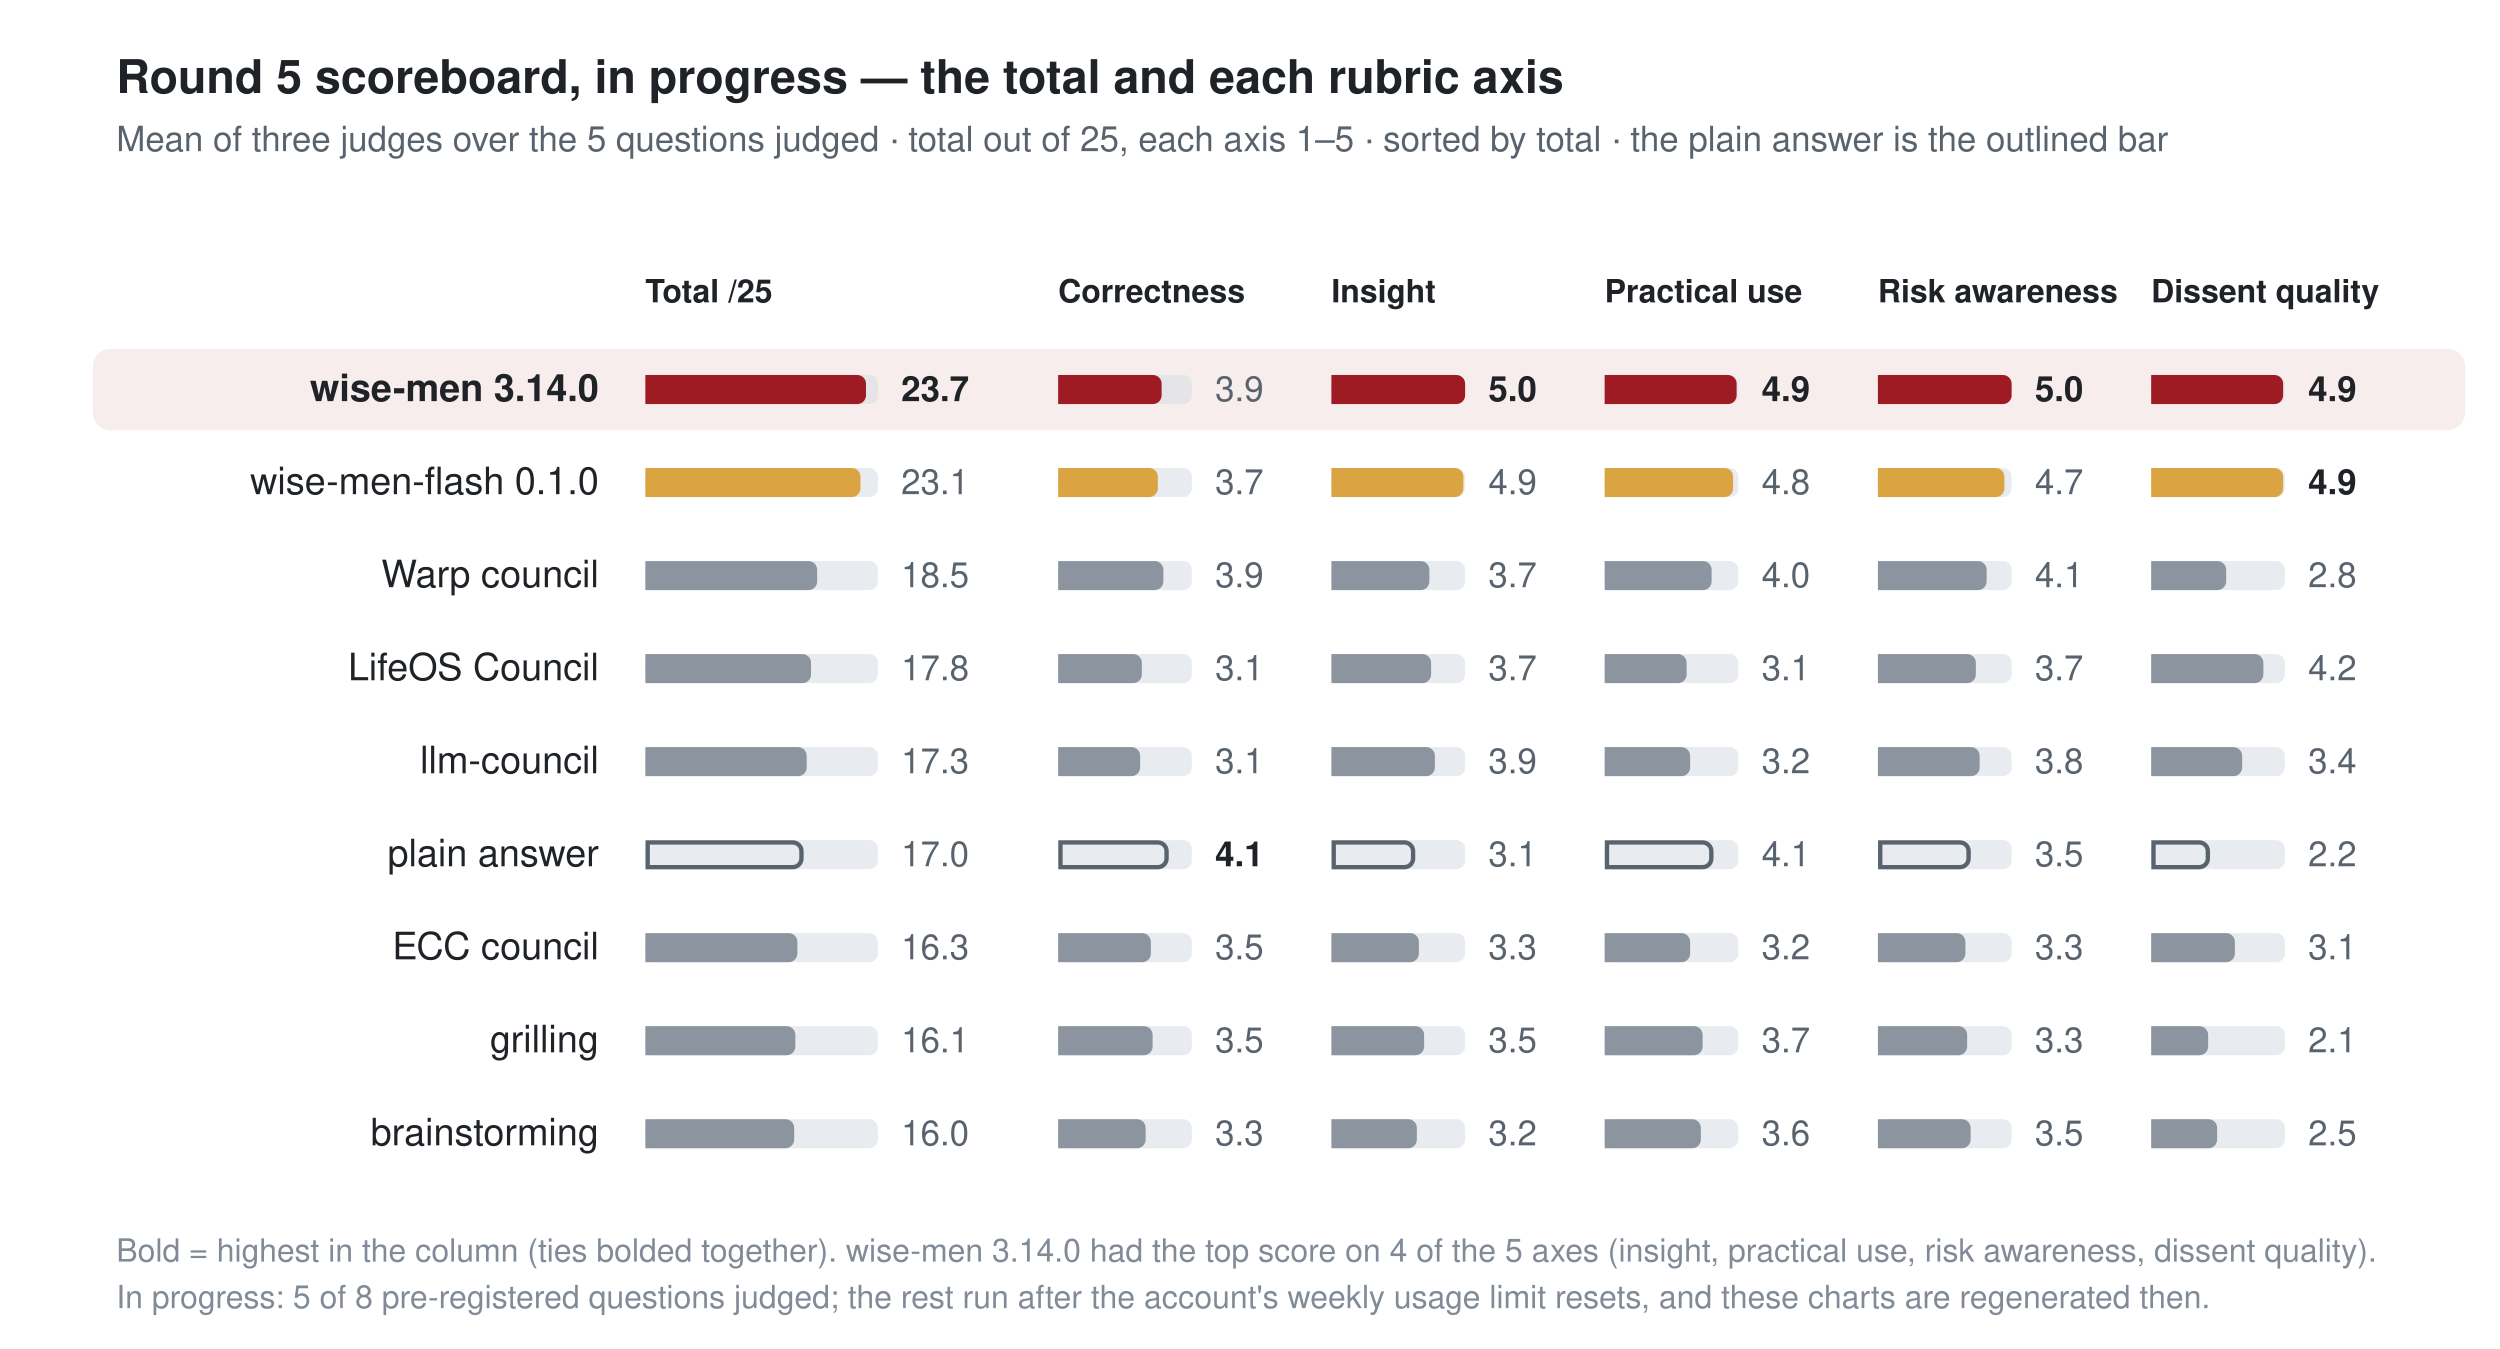
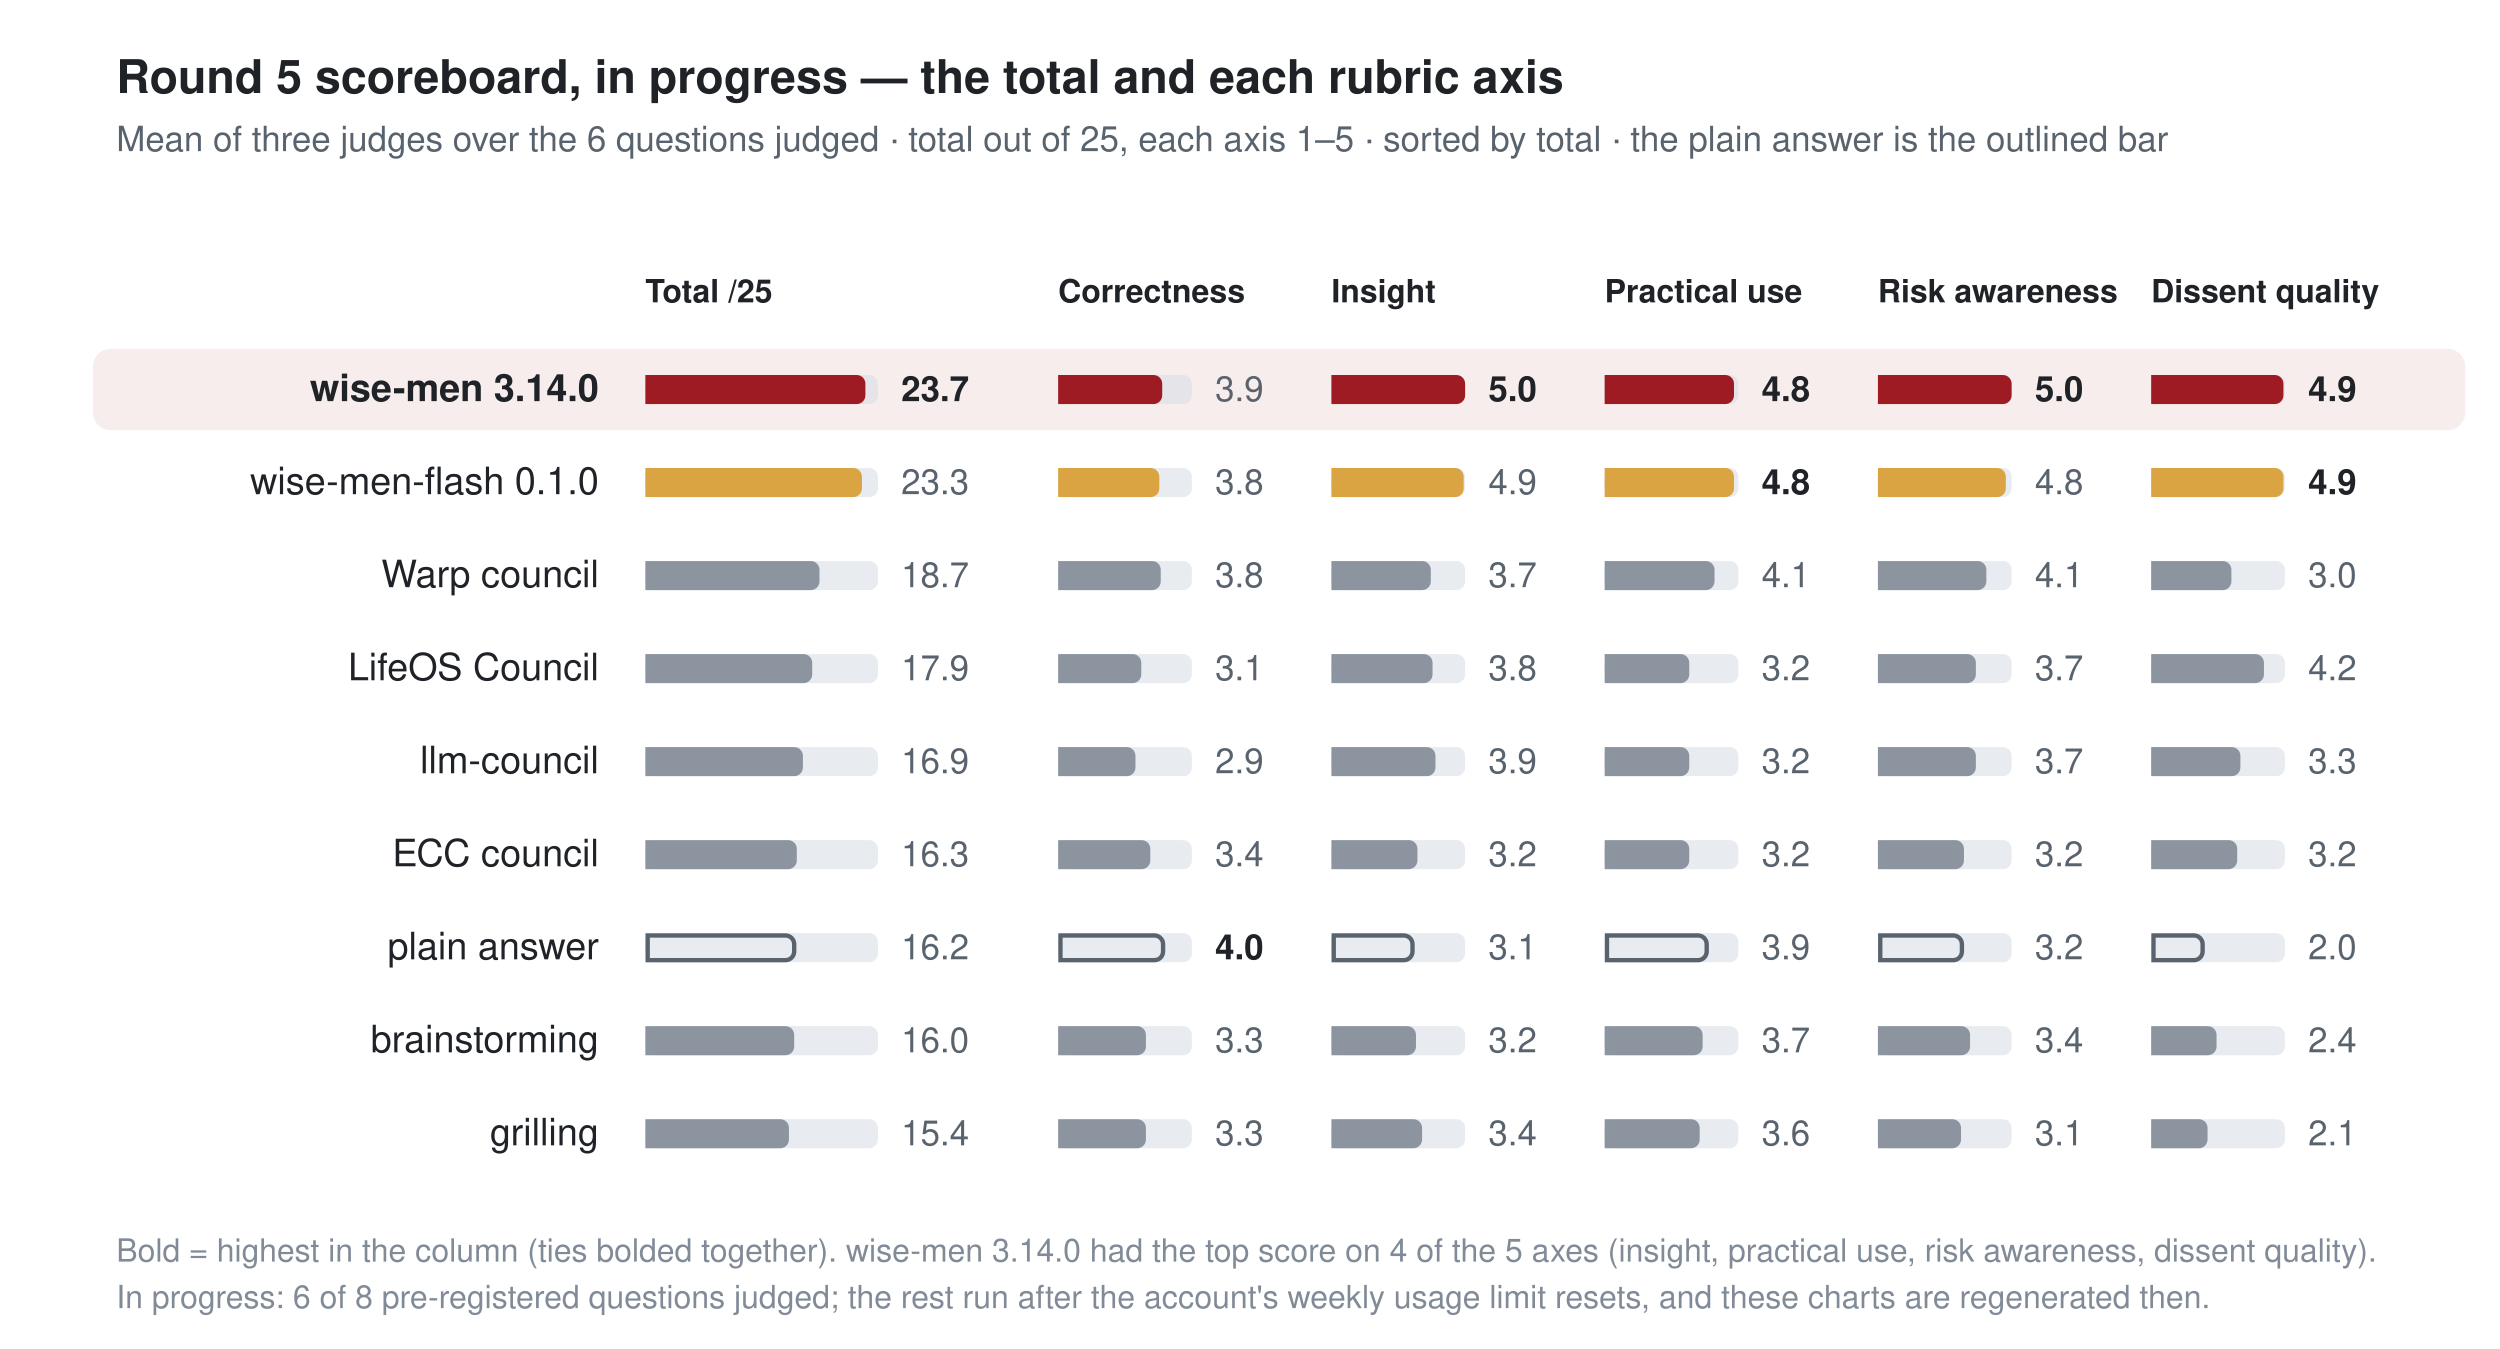
<svg xmlns="http://www.w3.org/2000/svg" viewBox="0 0 860 464" width="860" font-family="-apple-system, BlinkMacSystemFont, 'Segoe UI', Helvetica, Arial, sans-serif">
  <text x="40" y="32" font-size="16" font-weight="600" fill="#1f2328" text-anchor="start">Round 5 scoreboard, in progress — the total and each rubric axis</text>
-   <text x="40" y="52" font-size="12" font-weight="400" fill="#59636e" text-anchor="start">Mean of three judges over the 5 questions judged · total out of 25, each axis 1–5 · sorted by total · the plain answer is the outlined bar</text>
+   <text x="40" y="52" font-size="12" font-weight="400" fill="#59636e" text-anchor="start">Mean of three judges over the 6 questions judged · total out of 25, each axis 1–5 · sorted by total · the plain answer is the outlined bar</text>
  <text x="222" y="104" font-size="11" font-weight="600" fill="#1f2328" text-anchor="start">Total /25</text>
  <text x="364" y="104" font-size="11" font-weight="600" fill="#1f2328" text-anchor="start">Correctness</text>
  <text x="458" y="104" font-size="11" font-weight="600" fill="#1f2328" text-anchor="start">Insight</text>
  <text x="552" y="104" font-size="11" font-weight="600" fill="#1f2328" text-anchor="start">Practical use</text>
  <text x="646" y="104" font-size="11" font-weight="600" fill="#1f2328" text-anchor="start">Risk awareness</text>
  <text x="740" y="104" font-size="11" font-weight="600" fill="#1f2328" text-anchor="start">Dissent quality</text>
  <rect x="32" y="120" width="816" height="28" rx="6" fill="#9e1b24" fill-opacity="0.08" />
  <text x="206" y="138" font-size="13" font-weight="700" fill="#1f2328" text-anchor="end">wise-men 3.14.0</text>
  <rect x="222" y="129" width="80" height="10" rx="3" fill="#d8dee4" fill-opacity="0.6" />
-   <path d="M222,129h72.9a3,3 0 0 1 3,3v4a3,3 0 0 1 -3,3h-72.9z" fill="#9e1b24" />
+   <path d="M222,129h72.7a3,3 0 0 1 3,3v4a3,3 0 0 1 -3,3h-72.7z" fill="#9e1b24" />
  <text x="310" y="138" font-size="12" font-weight="700" fill="#1f2328" text-anchor="start">23.7</text>
  <rect x="364" y="129" width="46" height="10" rx="3" fill="#d8dee4" fill-opacity="0.6" />
-   <path d="M364,129h32.6a3,3 0 0 1 3,3v4a3,3 0 0 1 -3,3h-32.6z" fill="#9e1b24" />
+   <path d="M364,129h32.8a3,3 0 0 1 3,3v4a3,3 0 0 1 -3,3h-32.8z" fill="#9e1b24" />
  <text x="418" y="138" font-size="12" font-weight="400" fill="#59636e" text-anchor="start">3.9</text>
  <rect x="458" y="129" width="46" height="10" rx="3" fill="#d8dee4" fill-opacity="0.6" />
  <path d="M458,129h43a3,3 0 0 1 3,3v4a3,3 0 0 1 -3,3h-43z" fill="#9e1b24" />
  <text x="512" y="138" font-size="12" font-weight="700" fill="#1f2328" text-anchor="start">5.0</text>
  <rect x="552" y="129" width="46" height="10" rx="3" fill="#d8dee4" fill-opacity="0.6" />
-   <path d="M552,129h42.4a3,3 0 0 1 3,3v4a3,3 0 0 1 -3,3h-42.4z" fill="#9e1b24" />
-   <text x="606" y="138" font-size="12" font-weight="700" fill="#1f2328" text-anchor="start">4.9</text>
+   <path d="M552,129h41.5a3,3 0 0 1 3,3v4a3,3 0 0 1 -3,3h-41.5z" fill="#9e1b24" />
+   <text x="606" y="138" font-size="12" font-weight="700" fill="#1f2328" text-anchor="start">4.8</text>
  <rect x="646" y="129" width="46" height="10" rx="3" fill="#d8dee4" fill-opacity="0.6" />
  <path d="M646,129h43a3,3 0 0 1 3,3v4a3,3 0 0 1 -3,3h-43z" fill="#9e1b24" />
  <text x="700" y="138" font-size="12" font-weight="700" fill="#1f2328" text-anchor="start">5.0</text>
  <rect x="740" y="129" width="46" height="10" rx="3" fill="#d8dee4" fill-opacity="0.6" />
-   <path d="M740,129h42.4a3,3 0 0 1 3,3v4a3,3 0 0 1 -3,3h-42.4z" fill="#9e1b24" />
+   <path d="M740,129h42.5a3,3 0 0 1 3,3v4a3,3 0 0 1 -3,3h-42.5z" fill="#9e1b24" />
  <text x="794" y="138" font-size="12" font-weight="700" fill="#1f2328" text-anchor="start">4.9</text>
  <text x="206" y="170" font-size="13" font-weight="500" fill="#1f2328" text-anchor="end">wise-men-flash 0.1.0</text>
  <rect x="222" y="161" width="80" height="10" rx="3" fill="#d8dee4" fill-opacity="0.6" />
-   <path d="M222,161h71a3,3 0 0 1 3,3v4a3,3 0 0 1 -3,3h-71z" fill="#d9a441" />
-   <text x="310" y="170" font-size="12" font-weight="400" fill="#59636e" text-anchor="start">23.1</text>
+   <path d="M222,161h71.5a3,3 0 0 1 3,3v4a3,3 0 0 1 -3,3h-71.5z" fill="#d9a441" />
+   <text x="310" y="170" font-size="12" font-weight="400" fill="#59636e" text-anchor="start">23.3</text>
  <rect x="364" y="161" width="46" height="10" rx="3" fill="#d8dee4" fill-opacity="0.6" />
-   <path d="M364,161h31.3a3,3 0 0 1 3,3v4a3,3 0 0 1 -3,3h-31.3z" fill="#d9a441" />
-   <text x="418" y="170" font-size="12" font-weight="400" fill="#59636e" text-anchor="start">3.7</text>
+   <path d="M364,161h31.8a3,3 0 0 1 3,3v4a3,3 0 0 1 -3,3h-31.8z" fill="#d9a441" />
+   <text x="418" y="170" font-size="12" font-weight="400" fill="#59636e" text-anchor="start">3.8</text>
  <rect x="458" y="161" width="46" height="10" rx="3" fill="#d8dee4" fill-opacity="0.6" />
-   <path d="M458,161h42.4a3,3 0 0 1 3,3v4a3,3 0 0 1 -3,3h-42.4z" fill="#d9a441" />
+   <path d="M458,161h42.5a3,3 0 0 1 3,3v4a3,3 0 0 1 -3,3h-42.5z" fill="#d9a441" />
  <text x="512" y="170" font-size="12" font-weight="400" fill="#59636e" text-anchor="start">4.9</text>
  <rect x="552" y="161" width="46" height="10" rx="3" fill="#d8dee4" fill-opacity="0.6" />
-   <path d="M552,161h41.2a3,3 0 0 1 3,3v4a3,3 0 0 1 -3,3h-41.2z" fill="#d9a441" />
-   <text x="606" y="170" font-size="12" font-weight="400" fill="#59636e" text-anchor="start">4.8</text>
+   <path d="M552,161h41.5a3,3 0 0 1 3,3v4a3,3 0 0 1 -3,3h-41.5z" fill="#d9a441" />
+   <text x="606" y="170" font-size="12" font-weight="700" fill="#1f2328" text-anchor="start">4.8</text>
  <rect x="646" y="161" width="46" height="10" rx="3" fill="#d8dee4" fill-opacity="0.6" />
-   <path d="M646,161h40.5a3,3 0 0 1 3,3v4a3,3 0 0 1 -3,3h-40.5z" fill="#d9a441" />
-   <text x="700" y="170" font-size="12" font-weight="400" fill="#59636e" text-anchor="start">4.7</text>
+   <path d="M646,161h41a3,3 0 0 1 3,3v4a3,3 0 0 1 -3,3h-41z" fill="#d9a441" />
+   <text x="700" y="170" font-size="12" font-weight="400" fill="#59636e" text-anchor="start">4.8</text>
  <rect x="740" y="161" width="46" height="10" rx="3" fill="#d8dee4" fill-opacity="0.6" />
-   <path d="M740,161h42.4a3,3 0 0 1 3,3v4a3,3 0 0 1 -3,3h-42.4z" fill="#d9a441" />
+   <path d="M740,161h42.5a3,3 0 0 1 3,3v4a3,3 0 0 1 -3,3h-42.5z" fill="#d9a441" />
  <text x="794" y="170" font-size="12" font-weight="700" fill="#1f2328" text-anchor="start">4.9</text>
  <text x="206" y="202" font-size="13" font-weight="500" fill="#1f2328" text-anchor="end">Warp council</text>
  <rect x="222" y="193" width="80" height="10" rx="3" fill="#d8dee4" fill-opacity="0.6" />
-   <path d="M222,193h56.1a3,3 0 0 1 3,3v4a3,3 0 0 1 -3,3h-56.1z" fill="#8c959f" />
-   <text x="310" y="202" font-size="12" font-weight="400" fill="#59636e" text-anchor="start">18.5</text>
+   <path d="M222,193h56.9a3,3 0 0 1 3,3v4a3,3 0 0 1 -3,3h-56.9z" fill="#8c959f" />
+   <text x="310" y="202" font-size="12" font-weight="400" fill="#59636e" text-anchor="start">18.7</text>
  <rect x="364" y="193" width="46" height="10" rx="3" fill="#d8dee4" fill-opacity="0.6" />
-   <path d="M364,193h33.2a3,3 0 0 1 3,3v4a3,3 0 0 1 -3,3h-33.2z" fill="#8c959f" />
-   <text x="418" y="202" font-size="12" font-weight="400" fill="#59636e" text-anchor="start">3.9</text>
+   <path d="M364,193h32.3a3,3 0 0 1 3,3v4a3,3 0 0 1 -3,3h-32.3z" fill="#8c959f" />
+   <text x="418" y="202" font-size="12" font-weight="400" fill="#59636e" text-anchor="start">3.8</text>
  <rect x="458" y="193" width="46" height="10" rx="3" fill="#d8dee4" fill-opacity="0.6" />
-   <path d="M458,193h30.7a3,3 0 0 1 3,3v4a3,3 0 0 1 -3,3h-30.7z" fill="#8c959f" />
+   <path d="M458,193h31.2a3,3 0 0 1 3,3v4a3,3 0 0 1 -3,3h-31.2z" fill="#8c959f" />
  <text x="512" y="202" font-size="12" font-weight="400" fill="#59636e" text-anchor="start">3.7</text>
  <rect x="552" y="193" width="46" height="10" rx="3" fill="#d8dee4" fill-opacity="0.6" />
-   <path d="M552,193h33.8a3,3 0 0 1 3,3v4a3,3 0 0 1 -3,3h-33.8z" fill="#8c959f" />
-   <text x="606" y="202" font-size="12" font-weight="400" fill="#59636e" text-anchor="start">4.0</text>
+   <path d="M552,193h34.8a3,3 0 0 1 3,3v4a3,3 0 0 1 -3,3h-34.8z" fill="#8c959f" />
+   <text x="606" y="202" font-size="12" font-weight="400" fill="#59636e" text-anchor="start">4.1</text>
  <rect x="646" y="193" width="46" height="10" rx="3" fill="#d8dee4" fill-opacity="0.6" />
-   <path d="M646,193h34.4a3,3 0 0 1 3,3v4a3,3 0 0 1 -3,3h-34.4z" fill="#8c959f" />
+   <path d="M646,193h34.3a3,3 0 0 1 3,3v4a3,3 0 0 1 -3,3h-34.3z" fill="#8c959f" />
  <text x="700" y="202" font-size="12" font-weight="400" fill="#59636e" text-anchor="start">4.1</text>
  <rect x="740" y="193" width="46" height="10" rx="3" fill="#d8dee4" fill-opacity="0.6" />
-   <path d="M740,193h22.8a3,3 0 0 1 3,3v4a3,3 0 0 1 -3,3h-22.8z" fill="#8c959f" />
-   <text x="794" y="202" font-size="12" font-weight="400" fill="#59636e" text-anchor="start">2.8</text>
+   <path d="M740,193h24.6a3,3 0 0 1 3,3v4a3,3 0 0 1 -3,3h-24.6z" fill="#8c959f" />
+   <text x="794" y="202" font-size="12" font-weight="400" fill="#59636e" text-anchor="start">3.0</text>
  <text x="206" y="234" font-size="13" font-weight="500" fill="#1f2328" text-anchor="end">LifeOS Council</text>
  <rect x="222" y="225" width="80" height="10" rx="3" fill="#d8dee4" fill-opacity="0.6" />
-   <path d="M222,225h54a3,3 0 0 1 3,3v4a3,3 0 0 1 -3,3h-54z" fill="#8c959f" />
-   <text x="310" y="234" font-size="12" font-weight="400" fill="#59636e" text-anchor="start">17.8</text>
+   <path d="M222,225h54.4a3,3 0 0 1 3,3v4a3,3 0 0 1 -3,3h-54.4z" fill="#8c959f" />
+   <text x="310" y="234" font-size="12" font-weight="400" fill="#59636e" text-anchor="start">17.9</text>
  <rect x="364" y="225" width="46" height="10" rx="3" fill="#d8dee4" fill-opacity="0.6" />
-   <path d="M364,225h25.8a3,3 0 0 1 3,3v4a3,3 0 0 1 -3,3h-25.8z" fill="#8c959f" />
+   <path d="M364,225h25.6a3,3 0 0 1 3,3v4a3,3 0 0 1 -3,3h-25.6z" fill="#8c959f" />
  <text x="418" y="234" font-size="12" font-weight="400" fill="#59636e" text-anchor="start">3.1</text>
  <rect x="458" y="225" width="46" height="10" rx="3" fill="#d8dee4" fill-opacity="0.6" />
-   <path d="M458,225h31.3a3,3 0 0 1 3,3v4a3,3 0 0 1 -3,3h-31.3z" fill="#8c959f" />
-   <text x="512" y="234" font-size="12" font-weight="400" fill="#59636e" text-anchor="start">3.7</text>
+   <path d="M458,225h31.8a3,3 0 0 1 3,3v4a3,3 0 0 1 -3,3h-31.8z" fill="#8c959f" />
+   <text x="512" y="234" font-size="12" font-weight="400" fill="#59636e" text-anchor="start">3.8</text>
  <rect x="552" y="225" width="46" height="10" rx="3" fill="#d8dee4" fill-opacity="0.6" />
-   <path d="M552,225h25.2a3,3 0 0 1 3,3v4a3,3 0 0 1 -3,3h-25.2z" fill="#8c959f" />
-   <text x="606" y="234" font-size="12" font-weight="400" fill="#59636e" text-anchor="start">3.1</text>
+   <path d="M552,225h26.1a3,3 0 0 1 3,3v4a3,3 0 0 1 -3,3h-26.1z" fill="#8c959f" />
+   <text x="606" y="234" font-size="12" font-weight="400" fill="#59636e" text-anchor="start">3.2</text>
  <rect x="646" y="225" width="46" height="10" rx="3" fill="#d8dee4" fill-opacity="0.6" />
  <path d="M646,225h30.7a3,3 0 0 1 3,3v4a3,3 0 0 1 -3,3h-30.7z" fill="#8c959f" />
  <text x="700" y="234" font-size="12" font-weight="400" fill="#59636e" text-anchor="start">3.7</text>
  <rect x="740" y="225" width="46" height="10" rx="3" fill="#d8dee4" fill-opacity="0.6" />
-   <path d="M740,225h35.6a3,3 0 0 1 3,3v4a3,3 0 0 1 -3,3h-35.6z" fill="#8c959f" />
+   <path d="M740,225h35.8a3,3 0 0 1 3,3v4a3,3 0 0 1 -3,3h-35.8z" fill="#8c959f" />
  <text x="794" y="234" font-size="12" font-weight="400" fill="#59636e" text-anchor="start">4.2</text>
  <text x="206" y="266" font-size="13" font-weight="500" fill="#1f2328" text-anchor="end">llm-council</text>
  <rect x="222" y="257" width="80" height="10" rx="3" fill="#d8dee4" fill-opacity="0.6" />
-   <path d="M222,257h52.5a3,3 0 0 1 3,3v4a3,3 0 0 1 -3,3h-52.5z" fill="#8c959f" />
-   <text x="310" y="266" font-size="12" font-weight="400" fill="#59636e" text-anchor="start">17.3</text>
+   <path d="M222,257h51.2a3,3 0 0 1 3,3v4a3,3 0 0 1 -3,3h-51.2z" fill="#8c959f" />
+   <text x="310" y="266" font-size="12" font-weight="400" fill="#59636e" text-anchor="start">16.9</text>
  <rect x="364" y="257" width="46" height="10" rx="3" fill="#d8dee4" fill-opacity="0.6" />
-   <path d="M364,257h25.2a3,3 0 0 1 3,3v4a3,3 0 0 1 -3,3h-25.2z" fill="#8c959f" />
-   <text x="418" y="266" font-size="12" font-weight="400" fill="#59636e" text-anchor="start">3.1</text>
+   <path d="M364,257h23.6a3,3 0 0 1 3,3v4a3,3 0 0 1 -3,3h-23.6z" fill="#8c959f" />
+   <text x="418" y="266" font-size="12" font-weight="400" fill="#59636e" text-anchor="start">2.9</text>
  <rect x="458" y="257" width="46" height="10" rx="3" fill="#d8dee4" fill-opacity="0.6" />
-   <path d="M458,257h32.6a3,3 0 0 1 3,3v4a3,3 0 0 1 -3,3h-32.6z" fill="#8c959f" />
+   <path d="M458,257h32.8a3,3 0 0 1 3,3v4a3,3 0 0 1 -3,3h-32.8z" fill="#8c959f" />
  <text x="512" y="266" font-size="12" font-weight="400" fill="#59636e" text-anchor="start">3.9</text>
  <rect x="552" y="257" width="46" height="10" rx="3" fill="#d8dee4" fill-opacity="0.6" />
-   <path d="M552,257h26.4a3,3 0 0 1 3,3v4a3,3 0 0 1 -3,3h-26.4z" fill="#8c959f" />
+   <path d="M552,257h26.1a3,3 0 0 1 3,3v4a3,3 0 0 1 -3,3h-26.1z" fill="#8c959f" />
  <text x="606" y="266" font-size="12" font-weight="400" fill="#59636e" text-anchor="start">3.2</text>
  <rect x="646" y="257" width="46" height="10" rx="3" fill="#d8dee4" fill-opacity="0.6" />
-   <path d="M646,257h32a3,3 0 0 1 3,3v4a3,3 0 0 1 -3,3h-32z" fill="#8c959f" />
-   <text x="700" y="266" font-size="12" font-weight="400" fill="#59636e" text-anchor="start">3.8</text>
+   <path d="M646,257h30.7a3,3 0 0 1 3,3v4a3,3 0 0 1 -3,3h-30.7z" fill="#8c959f" />
+   <text x="700" y="266" font-size="12" font-weight="400" fill="#59636e" text-anchor="start">3.7</text>
  <rect x="740" y="257" width="46" height="10" rx="3" fill="#d8dee4" fill-opacity="0.6" />
-   <path d="M740,257h28.3a3,3 0 0 1 3,3v4a3,3 0 0 1 -3,3h-28.3z" fill="#8c959f" />
-   <text x="794" y="266" font-size="12" font-weight="400" fill="#59636e" text-anchor="start">3.4</text>
-   <text x="206" y="298" font-size="13" font-weight="500" fill="#1f2328" text-anchor="end">plain answer</text>
+   <path d="M740,257h27.7a3,3 0 0 1 3,3v4a3,3 0 0 1 -3,3h-27.7z" fill="#8c959f" />
+   <text x="794" y="266" font-size="12" font-weight="400" fill="#59636e" text-anchor="start">3.3</text>
+   <text x="206" y="298" font-size="13" font-weight="500" fill="#1f2328" text-anchor="end">ECC council</text>
  <rect x="222" y="289" width="80" height="10" rx="3" fill="#d8dee4" fill-opacity="0.6" />
-   <path d="M222.8,289.8h49.9a3,3 0 0 1 3,3v2.5a3,3 0 0 1 -3,3h-49.9z" fill="none" stroke="#59636e" stroke-width="1.5" />
-   <text x="310" y="298" font-size="12" font-weight="400" fill="#59636e" text-anchor="start">17.0</text>
+   <path d="M222,289h49.1a3,3 0 0 1 3,3v4a3,3 0 0 1 -3,3h-49.1z" fill="#8c959f" />
+   <text x="310" y="298" font-size="12" font-weight="400" fill="#59636e" text-anchor="start">16.3</text>
  <rect x="364" y="289" width="46" height="10" rx="3" fill="#d8dee4" fill-opacity="0.6" />
-   <path d="M364.8,289.8h33.5a3,3 0 0 1 3,3v2.5a3,3 0 0 1 -3,3h-33.5z" fill="none" stroke="#59636e" stroke-width="1.5" />
-   <text x="418" y="298" font-size="12" font-weight="700" fill="#1f2328" text-anchor="start">4.1</text>
+   <path d="M364,289h28.7a3,3 0 0 1 3,3v4a3,3 0 0 1 -3,3h-28.7z" fill="#8c959f" />
+   <text x="418" y="298" font-size="12" font-weight="400" fill="#59636e" text-anchor="start">3.4</text>
  <rect x="458" y="289" width="46" height="10" rx="3" fill="#d8dee4" fill-opacity="0.6" />
-   <path d="M458.8,289.8h24.3a3,3 0 0 1 3,3v2.5a3,3 0 0 1 -3,3h-24.3z" fill="none" stroke="#59636e" stroke-width="1.5" />
-   <text x="512" y="298" font-size="12" font-weight="400" fill="#59636e" text-anchor="start">3.1</text>
+   <path d="M458,289h26.6a3,3 0 0 1 3,3v4a3,3 0 0 1 -3,3h-26.6z" fill="#8c959f" />
+   <text x="512" y="298" font-size="12" font-weight="400" fill="#59636e" text-anchor="start">3.2</text>
  <rect x="552" y="289" width="46" height="10" rx="3" fill="#d8dee4" fill-opacity="0.6" />
-   <path d="M552.8,289.8h32.9a3,3 0 0 1 3,3v2.5a3,3 0 0 1 -3,3h-32.9z" fill="none" stroke="#59636e" stroke-width="1.5" />
-   <text x="606" y="298" font-size="12" font-weight="400" fill="#59636e" text-anchor="start">4.1</text>
+   <path d="M552,289h26.1a3,3 0 0 1 3,3v4a3,3 0 0 1 -3,3h-26.1z" fill="#8c959f" />
+   <text x="606" y="298" font-size="12" font-weight="400" fill="#59636e" text-anchor="start">3.2</text>
  <rect x="646" y="289" width="46" height="10" rx="3" fill="#d8dee4" fill-opacity="0.6" />
-   <path d="M646.8,289.8h27.4a3,3 0 0 1 3,3v2.5a3,3 0 0 1 -3,3h-27.4z" fill="none" stroke="#59636e" stroke-width="1.5" />
-   <text x="700" y="298" font-size="12" font-weight="400" fill="#59636e" text-anchor="start">3.5</text>
+   <path d="M646,289h26.6a3,3 0 0 1 3,3v4a3,3 0 0 1 -3,3h-26.6z" fill="#8c959f" />
+   <text x="700" y="298" font-size="12" font-weight="400" fill="#59636e" text-anchor="start">3.2</text>
  <rect x="740" y="289" width="46" height="10" rx="3" fill="#d8dee4" fill-opacity="0.6" />
-   <path d="M740.8,289.8h15.7a3,3 0 0 1 3,3v2.5a3,3 0 0 1 -3,3h-15.7z" fill="none" stroke="#59636e" stroke-width="1.5" />
-   <text x="794" y="298" font-size="12" font-weight="400" fill="#59636e" text-anchor="start">2.2</text>
-   <text x="206" y="330" font-size="13" font-weight="500" fill="#1f2328" text-anchor="end">ECC council</text>
+   <path d="M740,289h26.6a3,3 0 0 1 3,3v4a3,3 0 0 1 -3,3h-26.6z" fill="#8c959f" />
+   <text x="794" y="298" font-size="12" font-weight="400" fill="#59636e" text-anchor="start">3.2</text>
+   <text x="206" y="330" font-size="13" font-weight="500" fill="#1f2328" text-anchor="end">plain answer</text>
  <rect x="222" y="321" width="80" height="10" rx="3" fill="#d8dee4" fill-opacity="0.6" />
-   <path d="M222,321h49.3a3,3 0 0 1 3,3v4a3,3 0 0 1 -3,3h-49.3z" fill="#8c959f" />
-   <text x="310" y="330" font-size="12" font-weight="400" fill="#59636e" text-anchor="start">16.3</text>
+   <path d="M222.8,321.8h47.4a3,3 0 0 1 3,3v2.5a3,3 0 0 1 -3,3h-47.4z" fill="none" stroke="#59636e" stroke-width="1.5" />
+   <text x="310" y="330" font-size="12" font-weight="400" fill="#59636e" text-anchor="start">16.2</text>
  <rect x="364" y="321" width="46" height="10" rx="3" fill="#d8dee4" fill-opacity="0.6" />
-   <path d="M364,321h28.9a3,3 0 0 1 3,3v4a3,3 0 0 1 -3,3h-28.9z" fill="#8c959f" />
-   <text x="418" y="330" font-size="12" font-weight="400" fill="#59636e" text-anchor="start">3.5</text>
+   <path d="M364.8,321.8h32.3a3,3 0 0 1 3,3v2.5a3,3 0 0 1 -3,3h-32.3z" fill="none" stroke="#59636e" stroke-width="1.5" />
+   <text x="418" y="330" font-size="12" font-weight="700" fill="#1f2328" text-anchor="start">4.0</text>
  <rect x="458" y="321" width="46" height="10" rx="3" fill="#d8dee4" fill-opacity="0.6" />
-   <path d="M458,321h27.1a3,3 0 0 1 3,3v4a3,3 0 0 1 -3,3h-27.1z" fill="#8c959f" />
-   <text x="512" y="330" font-size="12" font-weight="400" fill="#59636e" text-anchor="start">3.3</text>
+   <path d="M458.8,321.8h24.1a3,3 0 0 1 3,3v2.5a3,3 0 0 1 -3,3h-24.1z" fill="none" stroke="#59636e" stroke-width="1.5" />
+   <text x="512" y="330" font-size="12" font-weight="400" fill="#59636e" text-anchor="start">3.1</text>
  <rect x="552" y="321" width="46" height="10" rx="3" fill="#d8dee4" fill-opacity="0.6" />
-   <path d="M552,321h26.4a3,3 0 0 1 3,3v4a3,3 0 0 1 -3,3h-26.4z" fill="#8c959f" />
-   <text x="606" y="330" font-size="12" font-weight="400" fill="#59636e" text-anchor="start">3.2</text>
+   <path d="M552.8,321.8h31.3a3,3 0 0 1 3,3v2.5a3,3 0 0 1 -3,3h-31.3z" fill="none" stroke="#59636e" stroke-width="1.5" />
+   <text x="606" y="330" font-size="12" font-weight="400" fill="#59636e" text-anchor="start">3.9</text>
  <rect x="646" y="321" width="46" height="10" rx="3" fill="#d8dee4" fill-opacity="0.6" />
-   <path d="M646,321h27.1a3,3 0 0 1 3,3v4a3,3 0 0 1 -3,3h-27.1z" fill="#8c959f" />
-   <text x="700" y="330" font-size="12" font-weight="400" fill="#59636e" text-anchor="start">3.3</text>
+   <path d="M646.8,321.8h25.1a3,3 0 0 1 3,3v2.5a3,3 0 0 1 -3,3h-25.1z" fill="none" stroke="#59636e" stroke-width="1.5" />
+   <text x="700" y="330" font-size="12" font-weight="400" fill="#59636e" text-anchor="start">3.2</text>
  <rect x="740" y="321" width="46" height="10" rx="3" fill="#d8dee4" fill-opacity="0.6" />
-   <path d="M740,321h25.8a3,3 0 0 1 3,3v4a3,3 0 0 1 -3,3h-25.8z" fill="#8c959f" />
-   <text x="794" y="330" font-size="12" font-weight="400" fill="#59636e" text-anchor="start">3.1</text>
-   <text x="206" y="362" font-size="13" font-weight="500" fill="#1f2328" text-anchor="end">grilling</text>
+   <path d="M740.8,321.8h13.9a3,3 0 0 1 3,3v2.5a3,3 0 0 1 -3,3h-13.9z" fill="none" stroke="#59636e" stroke-width="1.5" />
+   <text x="794" y="330" font-size="12" font-weight="400" fill="#59636e" text-anchor="start">2.0</text>
+   <text x="206" y="362" font-size="13" font-weight="500" fill="#1f2328" text-anchor="end">brainstorming</text>
  <rect x="222" y="353" width="80" height="10" rx="3" fill="#d8dee4" fill-opacity="0.6" />
-   <path d="M222,353h48.6a3,3 0 0 1 3,3v4a3,3 0 0 1 -3,3h-48.6z" fill="#8c959f" />
-   <text x="310" y="362" font-size="12" font-weight="400" fill="#59636e" text-anchor="start">16.1</text>
+   <path d="M222,353h48.2a3,3 0 0 1 3,3v4a3,3 0 0 1 -3,3h-48.2z" fill="#8c959f" />
+   <text x="310" y="362" font-size="12" font-weight="400" fill="#59636e" text-anchor="start">16.0</text>
  <rect x="364" y="353" width="46" height="10" rx="3" fill="#d8dee4" fill-opacity="0.6" />
-   <path d="M364,353h29.5a3,3 0 0 1 3,3v4a3,3 0 0 1 -3,3h-29.5z" fill="#8c959f" />
-   <text x="418" y="362" font-size="12" font-weight="400" fill="#59636e" text-anchor="start">3.5</text>
+   <path d="M364,353h27.2a3,3 0 0 1 3,3v4a3,3 0 0 1 -3,3h-27.2z" fill="#8c959f" />
+   <text x="418" y="362" font-size="12" font-weight="400" fill="#59636e" text-anchor="start">3.3</text>
  <rect x="458" y="353" width="46" height="10" rx="3" fill="#d8dee4" fill-opacity="0.6" />
-   <path d="M458,353h28.9a3,3 0 0 1 3,3v4a3,3 0 0 1 -3,3h-28.9z" fill="#8c959f" />
-   <text x="512" y="362" font-size="12" font-weight="400" fill="#59636e" text-anchor="start">3.5</text>
+   <path d="M458,353h26.1a3,3 0 0 1 3,3v4a3,3 0 0 1 -3,3h-26.1z" fill="#8c959f" />
+   <text x="512" y="362" font-size="12" font-weight="400" fill="#59636e" text-anchor="start">3.2</text>
  <rect x="552" y="353" width="46" height="10" rx="3" fill="#d8dee4" fill-opacity="0.6" />
  <path d="M552,353h30.7a3,3 0 0 1 3,3v4a3,3 0 0 1 -3,3h-30.7z" fill="#8c959f" />
  <text x="606" y="362" font-size="12" font-weight="400" fill="#59636e" text-anchor="start">3.7</text>
  <rect x="646" y="353" width="46" height="10" rx="3" fill="#d8dee4" fill-opacity="0.6" />
-   <path d="M646,353h27.7a3,3 0 0 1 3,3v4a3,3 0 0 1 -3,3h-27.7z" fill="#8c959f" />
-   <text x="700" y="362" font-size="12" font-weight="400" fill="#59636e" text-anchor="start">3.3</text>
+   <path d="M646,353h28.7a3,3 0 0 1 3,3v4a3,3 0 0 1 -3,3h-28.7z" fill="#8c959f" />
+   <text x="700" y="362" font-size="12" font-weight="400" fill="#59636e" text-anchor="start">3.4</text>
  <rect x="740" y="353" width="46" height="10" rx="3" fill="#d8dee4" fill-opacity="0.6" />
-   <path d="M740,353h16.6a3,3 0 0 1 3,3v4a3,3 0 0 1 -3,3h-16.6z" fill="#8c959f" />
-   <text x="794" y="362" font-size="12" font-weight="400" fill="#59636e" text-anchor="start">2.1</text>
-   <text x="206" y="394" font-size="13" font-weight="500" fill="#1f2328" text-anchor="end">brainstorming</text>
+   <path d="M740,353h19.5a3,3 0 0 1 3,3v4a3,3 0 0 1 -3,3h-19.5z" fill="#8c959f" />
+   <text x="794" y="362" font-size="12" font-weight="400" fill="#59636e" text-anchor="start">2.4</text>
+   <text x="206" y="394" font-size="13" font-weight="500" fill="#1f2328" text-anchor="end">grilling</text>
  <rect x="222" y="385" width="80" height="10" rx="3" fill="#d8dee4" fill-opacity="0.6" />
-   <path d="M222,385h48.2a3,3 0 0 1 3,3v4a3,3 0 0 1 -3,3h-48.2z" fill="#8c959f" />
-   <text x="310" y="394" font-size="12" font-weight="400" fill="#59636e" text-anchor="start">16.0</text>
+   <path d="M222,385h46.4a3,3 0 0 1 3,3v4a3,3 0 0 1 -3,3h-46.4z" fill="#8c959f" />
+   <text x="310" y="394" font-size="12" font-weight="400" fill="#59636e" text-anchor="start">15.4</text>
  <rect x="364" y="385" width="46" height="10" rx="3" fill="#d8dee4" fill-opacity="0.6" />
-   <path d="M364,385h27.1a3,3 0 0 1 3,3v4a3,3 0 0 1 -3,3h-27.1z" fill="#8c959f" />
+   <path d="M364,385h27.2a3,3 0 0 1 3,3v4a3,3 0 0 1 -3,3h-27.2z" fill="#8c959f" />
  <text x="418" y="394" font-size="12" font-weight="400" fill="#59636e" text-anchor="start">3.3</text>
  <rect x="458" y="385" width="46" height="10" rx="3" fill="#d8dee4" fill-opacity="0.6" />
-   <path d="M458,385h26.4a3,3 0 0 1 3,3v4a3,3 0 0 1 -3,3h-26.4z" fill="#8c959f" />
-   <text x="512" y="394" font-size="12" font-weight="400" fill="#59636e" text-anchor="start">3.2</text>
+   <path d="M458,385h28.2a3,3 0 0 1 3,3v4a3,3 0 0 1 -3,3h-28.2z" fill="#8c959f" />
+   <text x="512" y="394" font-size="12" font-weight="400" fill="#59636e" text-anchor="start">3.4</text>
  <rect x="552" y="385" width="46" height="10" rx="3" fill="#d8dee4" fill-opacity="0.6" />
-   <path d="M552,385h30.1a3,3 0 0 1 3,3v4a3,3 0 0 1 -3,3h-30.1z" fill="#8c959f" />
+   <path d="M552,385h29.7a3,3 0 0 1 3,3v4a3,3 0 0 1 -3,3h-29.7z" fill="#8c959f" />
  <text x="606" y="394" font-size="12" font-weight="400" fill="#59636e" text-anchor="start">3.6</text>
  <rect x="646" y="385" width="46" height="10" rx="3" fill="#d8dee4" fill-opacity="0.6" />
-   <path d="M646,385h28.9a3,3 0 0 1 3,3v4a3,3 0 0 1 -3,3h-28.9z" fill="#8c959f" />
-   <text x="700" y="394" font-size="12" font-weight="400" fill="#59636e" text-anchor="start">3.5</text>
+   <path d="M646,385h25.6a3,3 0 0 1 3,3v4a3,3 0 0 1 -3,3h-25.6z" fill="#8c959f" />
+   <text x="700" y="394" font-size="12" font-weight="400" fill="#59636e" text-anchor="start">3.1</text>
  <rect x="740" y="385" width="46" height="10" rx="3" fill="#d8dee4" fill-opacity="0.6" />
-   <path d="M740,385h19.7a3,3 0 0 1 3,3v4a3,3 0 0 1 -3,3h-19.7z" fill="#8c959f" />
-   <text x="794" y="394" font-size="12" font-weight="400" fill="#59636e" text-anchor="start">2.5</text>
+   <path d="M740,385h16.4a3,3 0 0 1 3,3v4a3,3 0 0 1 -3,3h-16.4z" fill="#8c959f" />
+   <text x="794" y="394" font-size="12" font-weight="400" fill="#59636e" text-anchor="start">2.1</text>
  <text x="40" y="434" font-size="11" font-weight="400" fill="#818b98" text-anchor="start">Bold = highest in the column (ties bolded together). wise-men 3.14.0 had the top score on 4 of the 5 axes (insight, practical use, risk awareness, dissent quality).</text>
-   <text x="40" y="450" font-size="11" font-weight="400" fill="#818b98" text-anchor="start">In progress: 5 of 8 pre-registered questions judged; the rest run after the account's weekly usage limit resets, and these charts are regenerated then.</text>
+   <text x="40" y="450" font-size="11" font-weight="400" fill="#818b98" text-anchor="start">In progress: 6 of 8 pre-registered questions judged; the rest run after the account's weekly usage limit resets, and these charts are regenerated then.</text>
</svg>
